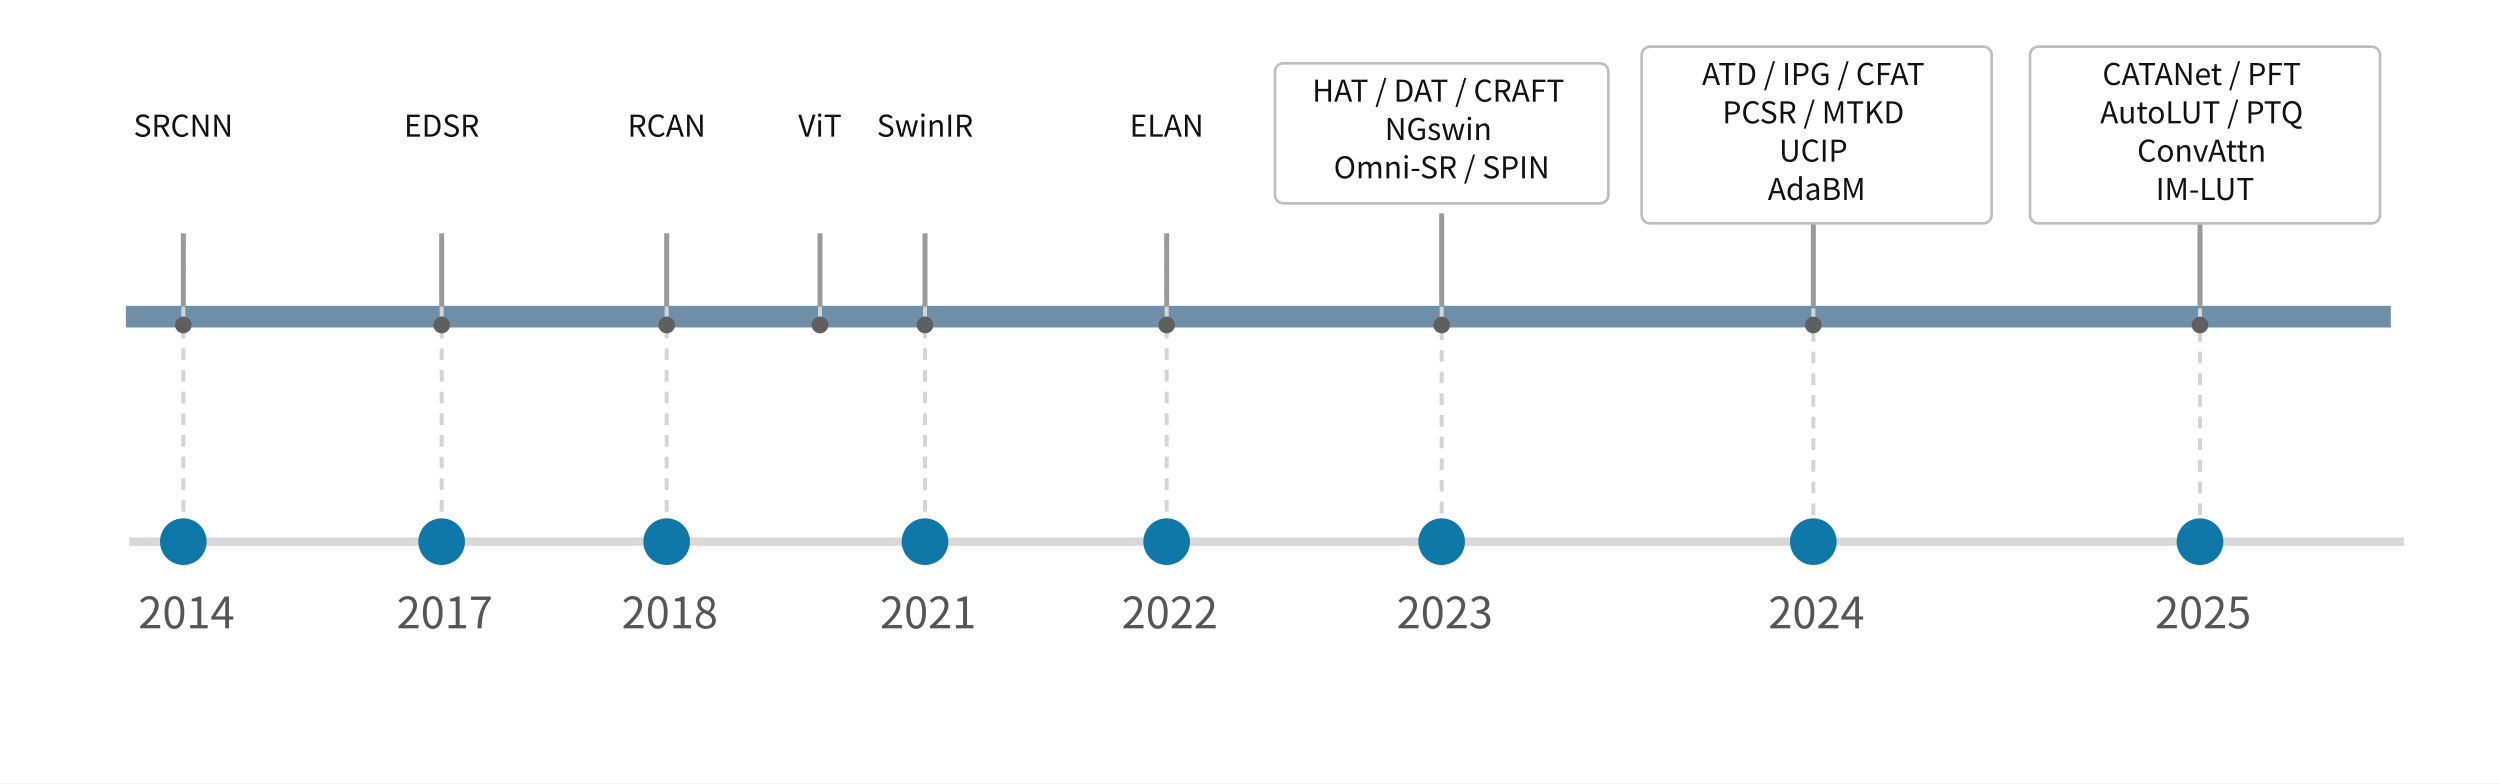
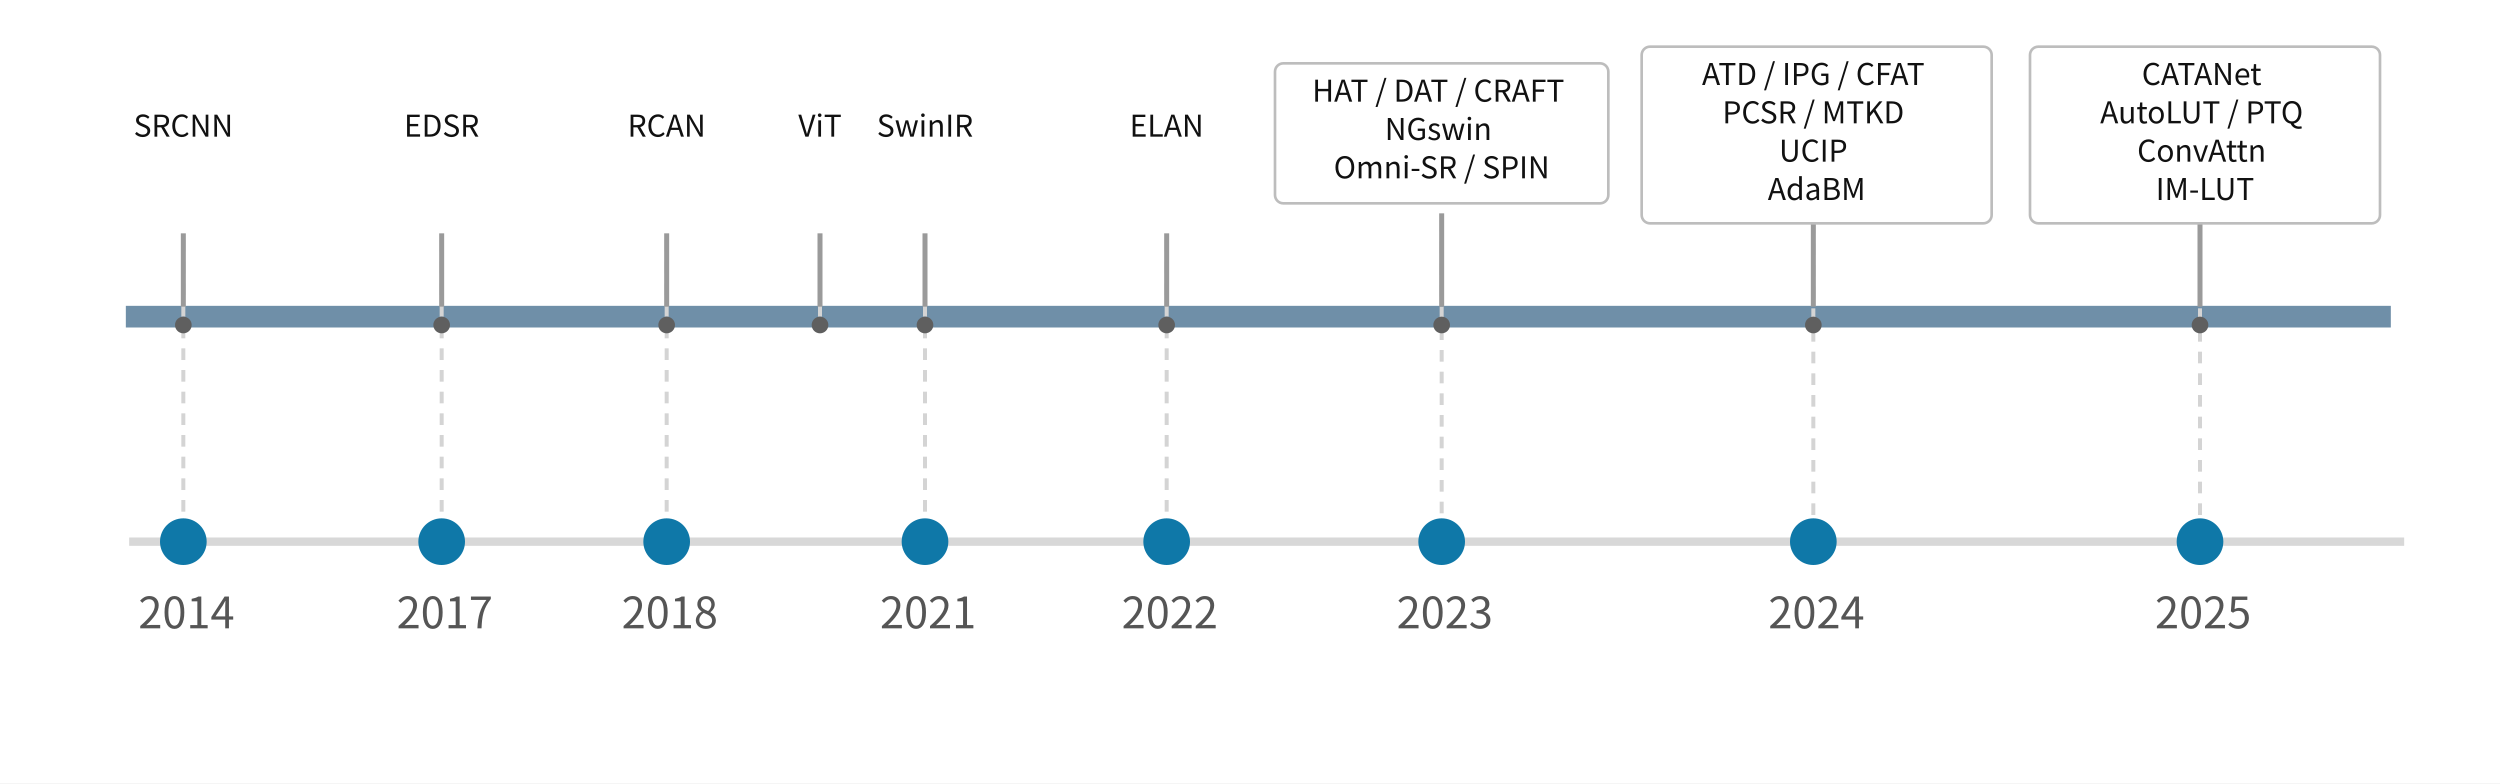
<svg xmlns="http://www.w3.org/2000/svg" viewBox="0 0 1500 470" role="img" aria-labelledby="title desc">
  <style>
    .axis { stroke: #6f8fa8; stroke-width: 13; stroke-linecap: square; }
    .base { stroke: #d8d8d8; stroke-width: 5; stroke-linecap: square; }
    .guide { stroke: #d4d4d4; stroke-width: 2.4; stroke-dasharray: 7 6; }
    .tick { stroke: #9a9a9a; stroke-width: 3; }
    .dot { fill: #5f5f5f; }
    .yearDot { fill: #0f78a8; }
    .method { font-family: "Noto Sans CJK SC", "Microsoft YaHei", "PingFang SC", "Heiti SC", Arial, sans-serif; font-size: 18px; fill: #111111; letter-spacing: 0; }
    .year { font-family: "Noto Sans CJK SC", "Microsoft YaHei", "PingFang SC", "Heiti SC", Arial, sans-serif; font-size: 26px; fill: #555555; letter-spacing: 0; }
    .methodBox { fill: #ffffff; stroke: #bdbdbd; stroke-width: 1.6; }
  </style>
  <rect width="1500" height="470" fill="#ffffff" />
  <line x1="80" y1="325" x2="1440" y2="325" class="base" />
  <line x1="82" y1="190" x2="1428" y2="190" class="axis" />
  <g>
    <line x1="110" y1="144" x2="110" y2="325" class="guide" />
    <line x1="110" y1="140" x2="110" y2="184" class="tick" />
    <circle cx="110" cy="195" r="5" class="dot" />
    <circle cx="110" cy="325" r="14" class="yearDot" />
    <text x="83" y="377" class="year">2014</text>
    <text x="110" y="82" text-anchor="middle" class="method">SRCNN</text>
  </g>
  <g>
    <line x1="265" y1="144" x2="265" y2="325" class="guide" />
    <line x1="265" y1="140" x2="265" y2="184" class="tick" />
    <circle cx="265" cy="195" r="5" class="dot" />
    <circle cx="265" cy="325" r="14" class="yearDot" />
    <text x="238" y="377" class="year">2017</text>
    <text x="265" y="82" text-anchor="middle" class="method">EDSR</text>
  </g>
  <g>
    <line x1="400" y1="144" x2="400" y2="325" class="guide" />
    <line x1="400" y1="140" x2="400" y2="184" class="tick" />
    <circle cx="400" cy="195" r="5" class="dot" />
    <circle cx="400" cy="325" r="14" class="yearDot" />
    <text x="373" y="377" class="year">2018</text>
    <text x="400" y="82" text-anchor="middle" class="method">RCAN</text>
  </g>
  <g>
    <line x1="492" y1="144" x2="492" y2="190" class="guide" />
    <line x1="492" y1="140" x2="492" y2="184" class="tick" />
    <circle cx="492" cy="195" r="5" class="dot" />
    <text x="492" y="82" text-anchor="middle" class="method">ViT</text>
  </g>
  <g>
    <line x1="555" y1="144" x2="555" y2="325" class="guide" />
    <line x1="555" y1="140" x2="555" y2="184" class="tick" />
    <circle cx="555" cy="195" r="5" class="dot" />
    <circle cx="555" cy="325" r="14" class="yearDot" />
    <text x="528" y="377" class="year">2021</text>
    <text x="555" y="82" text-anchor="middle" class="method">SwinIR</text>
  </g>
  <g>
    <line x1="700" y1="144" x2="700" y2="325" class="guide" />
    <line x1="700" y1="140" x2="700" y2="184" class="tick" />
    <circle cx="700" cy="195" r="5" class="dot" />
    <circle cx="700" cy="325" r="14" class="yearDot" />
    <text x="673" y="377" class="year">2022</text>
    <text x="700" y="82" text-anchor="middle" class="method">ELAN</text>
  </g>
  <g>
    <line x1="865" y1="132" x2="865" y2="325" class="guide" />
    <line x1="865" y1="128" x2="865" y2="184" class="tick" />
    <circle cx="865" cy="195" r="5" class="dot" />
    <circle cx="865" cy="325" r="14" class="yearDot" />
    <text x="838" y="377" class="year">2023</text>
    <rect x="765" y="38" width="200" height="84" rx="5" class="methodBox" />
    <text x="865" y="61" text-anchor="middle" class="method">
      <tspan x="865" dy="0">HAT / DAT / CRAFT</tspan>
      <tspan x="865" dy="23">NGswin</tspan>
      <tspan x="865" dy="23">Omni-SR / SPIN</tspan>
    </text>
  </g>
  <g>
    <line x1="1088" y1="120" x2="1088" y2="325" class="guide" />
    <line x1="1088" y1="116" x2="1088" y2="184" class="tick" />
    <circle cx="1088" cy="195" r="5" class="dot" />
    <circle cx="1088" cy="325" r="14" class="yearDot" />
    <text x="1061" y="377" class="year">2024</text>
    <rect x="985" y="28" width="210" height="106" rx="5" class="methodBox" />
    <text x="1090" y="51" text-anchor="middle" class="method">
      <tspan x="1090" dy="0">ATD / IPG / CFAT</tspan>
      <tspan x="1090" dy="23">PCSR / MTKD</tspan>
      <tspan x="1090" dy="23">UCIP</tspan>
      <tspan x="1090" dy="23">AdaBM</tspan>
    </text>
  </g>
  <g>
    <line x1="1320" y1="120" x2="1320" y2="325" class="guide" />
    <line x1="1320" y1="116" x2="1320" y2="184" class="tick" />
    <circle cx="1320" cy="195" r="5" class="dot" />
    <circle cx="1320" cy="325" r="14" class="yearDot" />
    <text x="1293" y="377" class="year">2025</text>
    <rect x="1218" y="28" width="210" height="106" rx="5" class="methodBox" />
    <text x="1323" y="51" text-anchor="middle" class="method">
-       <tspan x="1323" dy="0">CATANet / PFT</tspan>
+       <tspan x="1323" dy="0">CATANet</tspan>
      <tspan x="1323" dy="23">AutoLUT / PTQ</tspan>
      <tspan x="1323" dy="23">ConvAttn</tspan>
      <tspan x="1323" dy="23">IM-LUT</tspan>
    </text>
  </g>
</svg>
